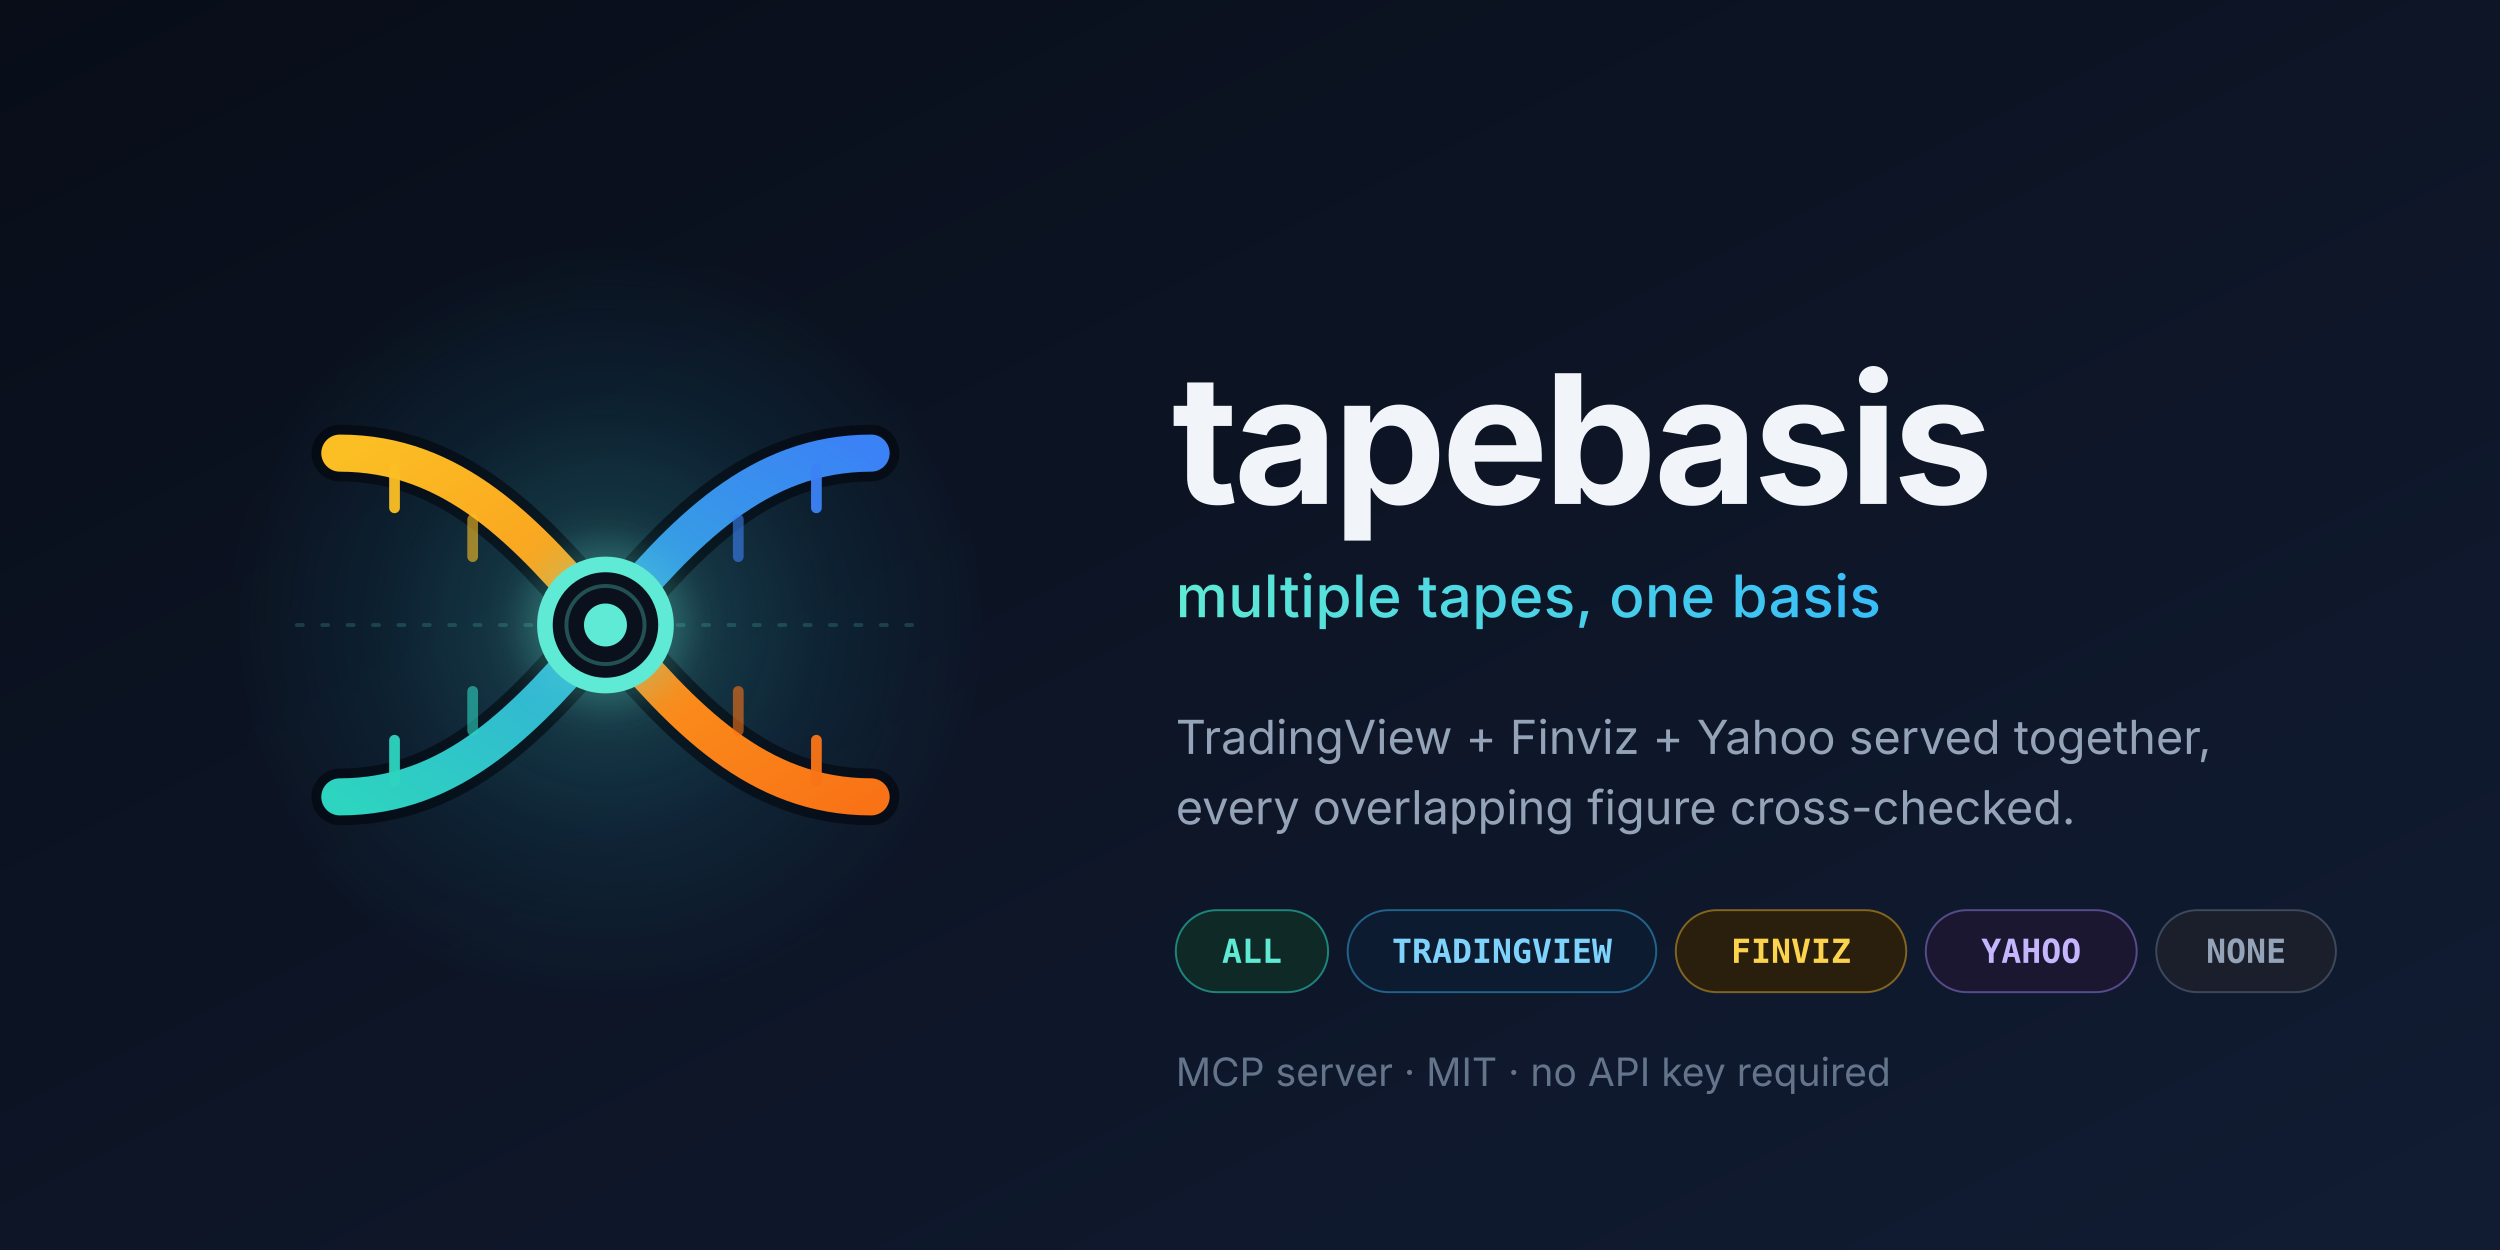
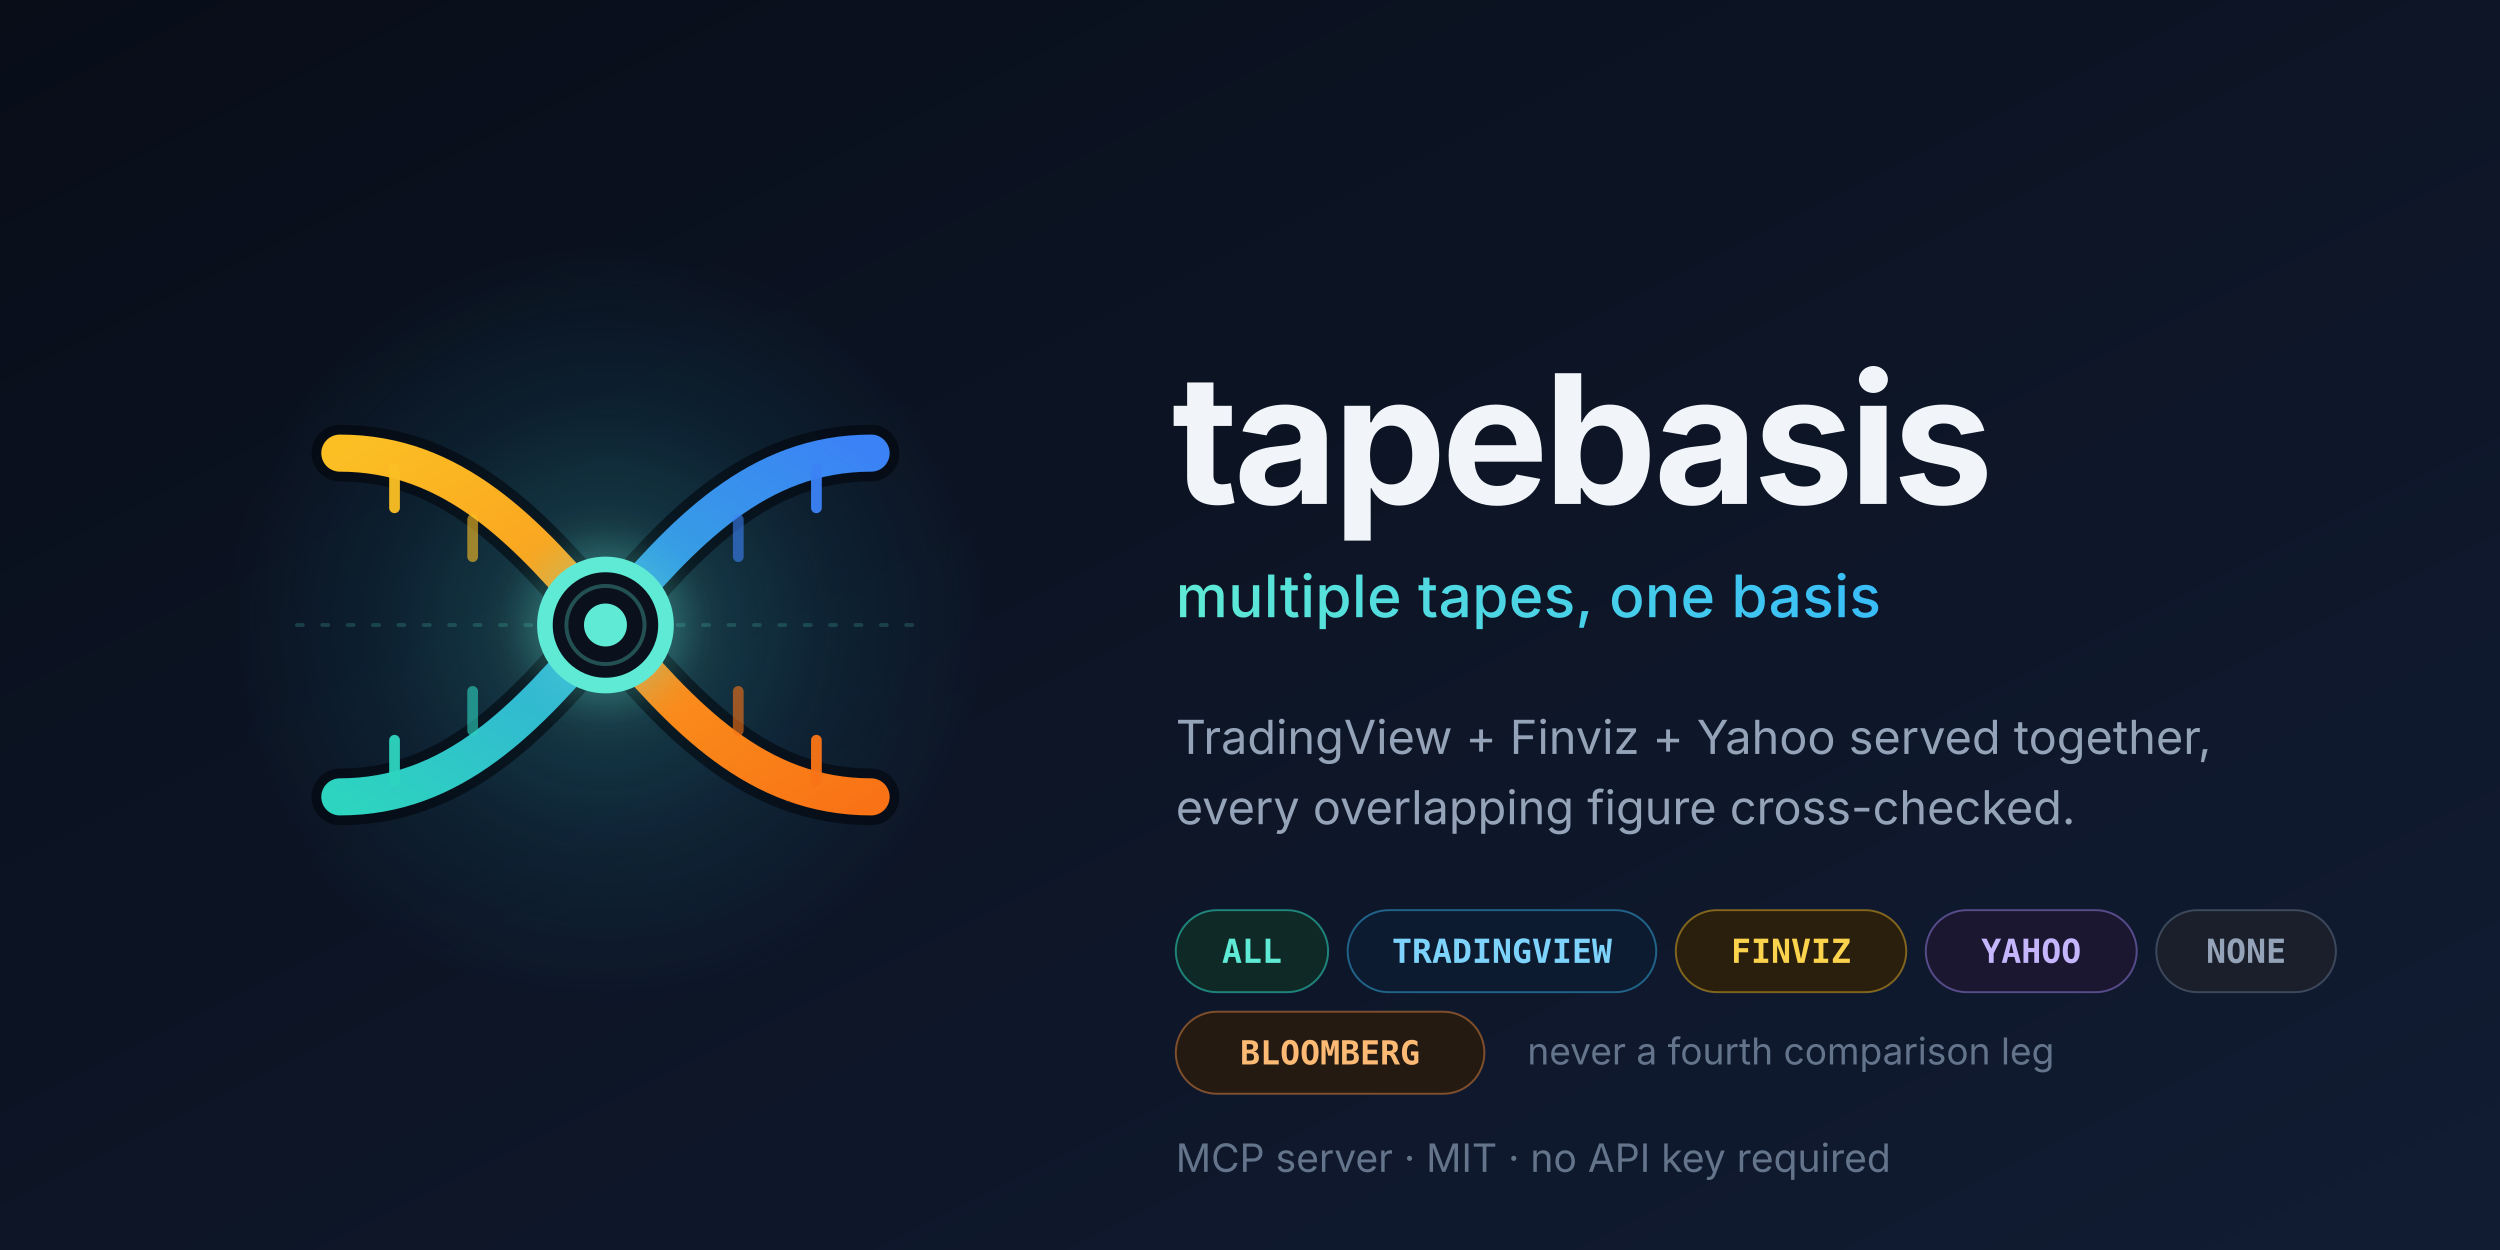
<svg xmlns="http://www.w3.org/2000/svg" viewBox="0 0 1280 640" width="1280" height="640" role="img" aria-labelledby="ogTitle ogDesc">
  <defs>
    <linearGradient id="ogBg" x1="0" y1="0" x2="1" y2="1">
      <stop offset="0" stop-color="#080d18" />
      <stop offset="0.5" stop-color="#0d1526" />
      <stop offset="1" stop-color="#111c33" />
    </linearGradient>
    <linearGradient id="ogCool" x1="0" y1="1" x2="1" y2="0">
      <stop offset="0" stop-color="#2dd4bf" />
      <stop offset="1" stop-color="#3b82f6" />
    </linearGradient>
    <linearGradient id="ogWarm" x1="0" y1="0" x2="1" y2="1">
      <stop offset="0" stop-color="#fbbf24" />
      <stop offset="1" stop-color="#f97316" />
    </linearGradient>
    <linearGradient id="ogAccent" x1="0" y1="0" x2="1" y2="0">
      <stop offset="0" stop-color="#5eead4" />
      <stop offset="1" stop-color="#38bdf8" />
    </linearGradient>
    <radialGradient id="ogGlow" cx="0.5" cy="0.5" r="0.5">
      <stop offset="0" stop-color="#5eead4" stop-opacity="0.26" />
      <stop offset="0.6" stop-color="#22d3ee" stop-opacity="0.07" />
      <stop offset="1" stop-color="#22d3ee" stop-opacity="0" />
    </radialGradient>
    <filter id="ogBloom" x="-60%" y="-60%" width="220%" height="220%">
      <feGaussianBlur stdDeviation="9" />
    </filter>
    <path id="ogCoolCurve" d="M118 432 C 176 432, 214 392, 254 344 C 294 296, 332 256, 390 256" />
    <path id="ogWarmCurve" d="M118 256 C 176 256, 214 296, 254 344 C 294 392, 332 432, 390 432" />
  </defs>
  <rect width="1280" height="640" fill="url(#ogBg)" />
  <g transform="translate(56 -24)">
    <circle cx="254" cy="344" r="196" fill="url(#ogGlow)" />
    <path d="M96 344 H420" stroke="#5eead4" stroke-opacity="0.18" stroke-width="2" stroke-dasharray="3 10" stroke-linecap="round" />
    <use href="#ogCoolCurve" fill="none" stroke="#02060d" stroke-opacity="0.6" stroke-width="29" stroke-linecap="round" />
    <use href="#ogWarmCurve" fill="none" stroke="#02060d" stroke-opacity="0.6" stroke-width="29" stroke-linecap="round" />
    <use href="#ogCoolCurve" fill="none" stroke="url(#ogCool)" stroke-width="19" stroke-linecap="round" />
    <use href="#ogWarmCurve" fill="none" stroke="url(#ogWarm)" stroke-width="19" stroke-linecap="round" />
    <g stroke-width="5.5" stroke-linecap="round">
      <path d="M146 424 v-21" stroke="#2dd4bf" opacity="0.95" />
      <path d="M186 398 v-20" stroke="#2dd4bf" opacity="0.6" />
      <path d="M362 264 v20" stroke="#3b82f6" opacity="0.95" />
      <path d="M322 290 v19" stroke="#3b82f6" opacity="0.6" />
      <path d="M362 424 v-21" stroke="#f97316" opacity="0.95" />
      <path d="M322 398 v-20" stroke="#f97316" opacity="0.6" />
      <path d="M146 264 v20" stroke="#fbbf24" opacity="0.95" />
      <path d="M186 290 v19" stroke="#fbbf24" opacity="0.6" />
    </g>
    <circle cx="254" cy="344" r="42" fill="#5eead4" opacity="0.24" filter="url(#ogBloom)" />
    <circle cx="254" cy="344" r="31" fill="#0a101c" stroke="#5eead4" stroke-width="8" />
    <circle cx="254" cy="344" r="11" fill="#5eead4" />
    <circle cx="254" cy="344" r="20" fill="none" stroke="#5eead4" stroke-opacity="0.3" stroke-width="2" />
  </g>
  <text x="600" y="258" font-family="Inter, 'Helvetica Neue', Helvetica, Arial, sans-serif" font-size="92" font-weight="700" fill="#f1f5f9" letter-spacing="-2.5">tapebasis</text>
  <text x="602" y="316" font-family="Inter, 'Helvetica Neue', Helvetica, Arial, sans-serif" font-size="30" font-weight="500" fill="url(#ogAccent)" letter-spacing="0.2">multiple tapes, one basis</text>
  <text x="602" y="386" font-family="Inter, 'Helvetica Neue', Helvetica, Arial, sans-serif" font-size="24" fill="#94a3b8">TradingView + Finviz + Yahoo served together,</text>
  <text x="602" y="422" font-family="Inter, 'Helvetica Neue', Helvetica, Arial, sans-serif" font-size="24" fill="#94a3b8">every overlapping figure cross-checked.</text>
  <g font-family="'SFMono-Regular', Consolas, Menlo, monospace" font-size="17" font-weight="600">
    <rect x="602" y="466" width="78" height="42" rx="21" fill="#0f2a26" stroke="#2dd4bf" stroke-opacity="0.55" />
    <text x="641" y="493" fill="#5eead4" text-anchor="middle">ALL</text>
    <rect x="690" y="466" width="158" height="42" rx="21" fill="#0d1b30" stroke="#38bdf8" stroke-opacity="0.45" />
    <text x="769" y="493" fill="#7dd3fc" text-anchor="middle">TRADINGVIEW</text>
    <rect x="858" y="466" width="118" height="42" rx="21" fill="#2a1e0c" stroke="#fbbf24" stroke-opacity="0.45" />
    <text x="917" y="493" fill="#fcd34d" text-anchor="middle">FINVIZ</text>
    <rect x="986" y="466" width="108" height="42" rx="21" fill="#1b1730" stroke="#a78bfa" stroke-opacity="0.45" />
    <text x="1040" y="493" fill="#c4b5fd" text-anchor="middle">YAHOO</text>
    <rect x="1104" y="466" width="92" height="42" rx="21" fill="#1a1f2b" stroke="#64748b" stroke-opacity="0.5" />
    <text x="1150" y="493" fill="#94a3b8" text-anchor="middle">NONE</text>
+     <rect x="602" y="518" width="158" height="42" rx="21" fill="#241a12" stroke="#fb923c" stroke-opacity="0.45" />
+     <text x="681" y="545" fill="#fdba74" text-anchor="middle">BLOOMBERG</text>
  </g>
-   <text x="602" y="556" font-family="Inter, 'Helvetica Neue', Helvetica, Arial, sans-serif" font-size="20" fill="#64748b">MCP server · MIT · no API key required</text>
+   <text x="782" y="545" font-family="Inter, 'Helvetica Neue', Helvetica, Arial, sans-serif" font-size="19" fill="#64748b">never a fourth comparison leg</text>
+   <text x="602" y="600" font-family="Inter, 'Helvetica Neue', Helvetica, Arial, sans-serif" font-size="20" fill="#64748b">MCP server · MIT · no API key required</text>
</svg>
